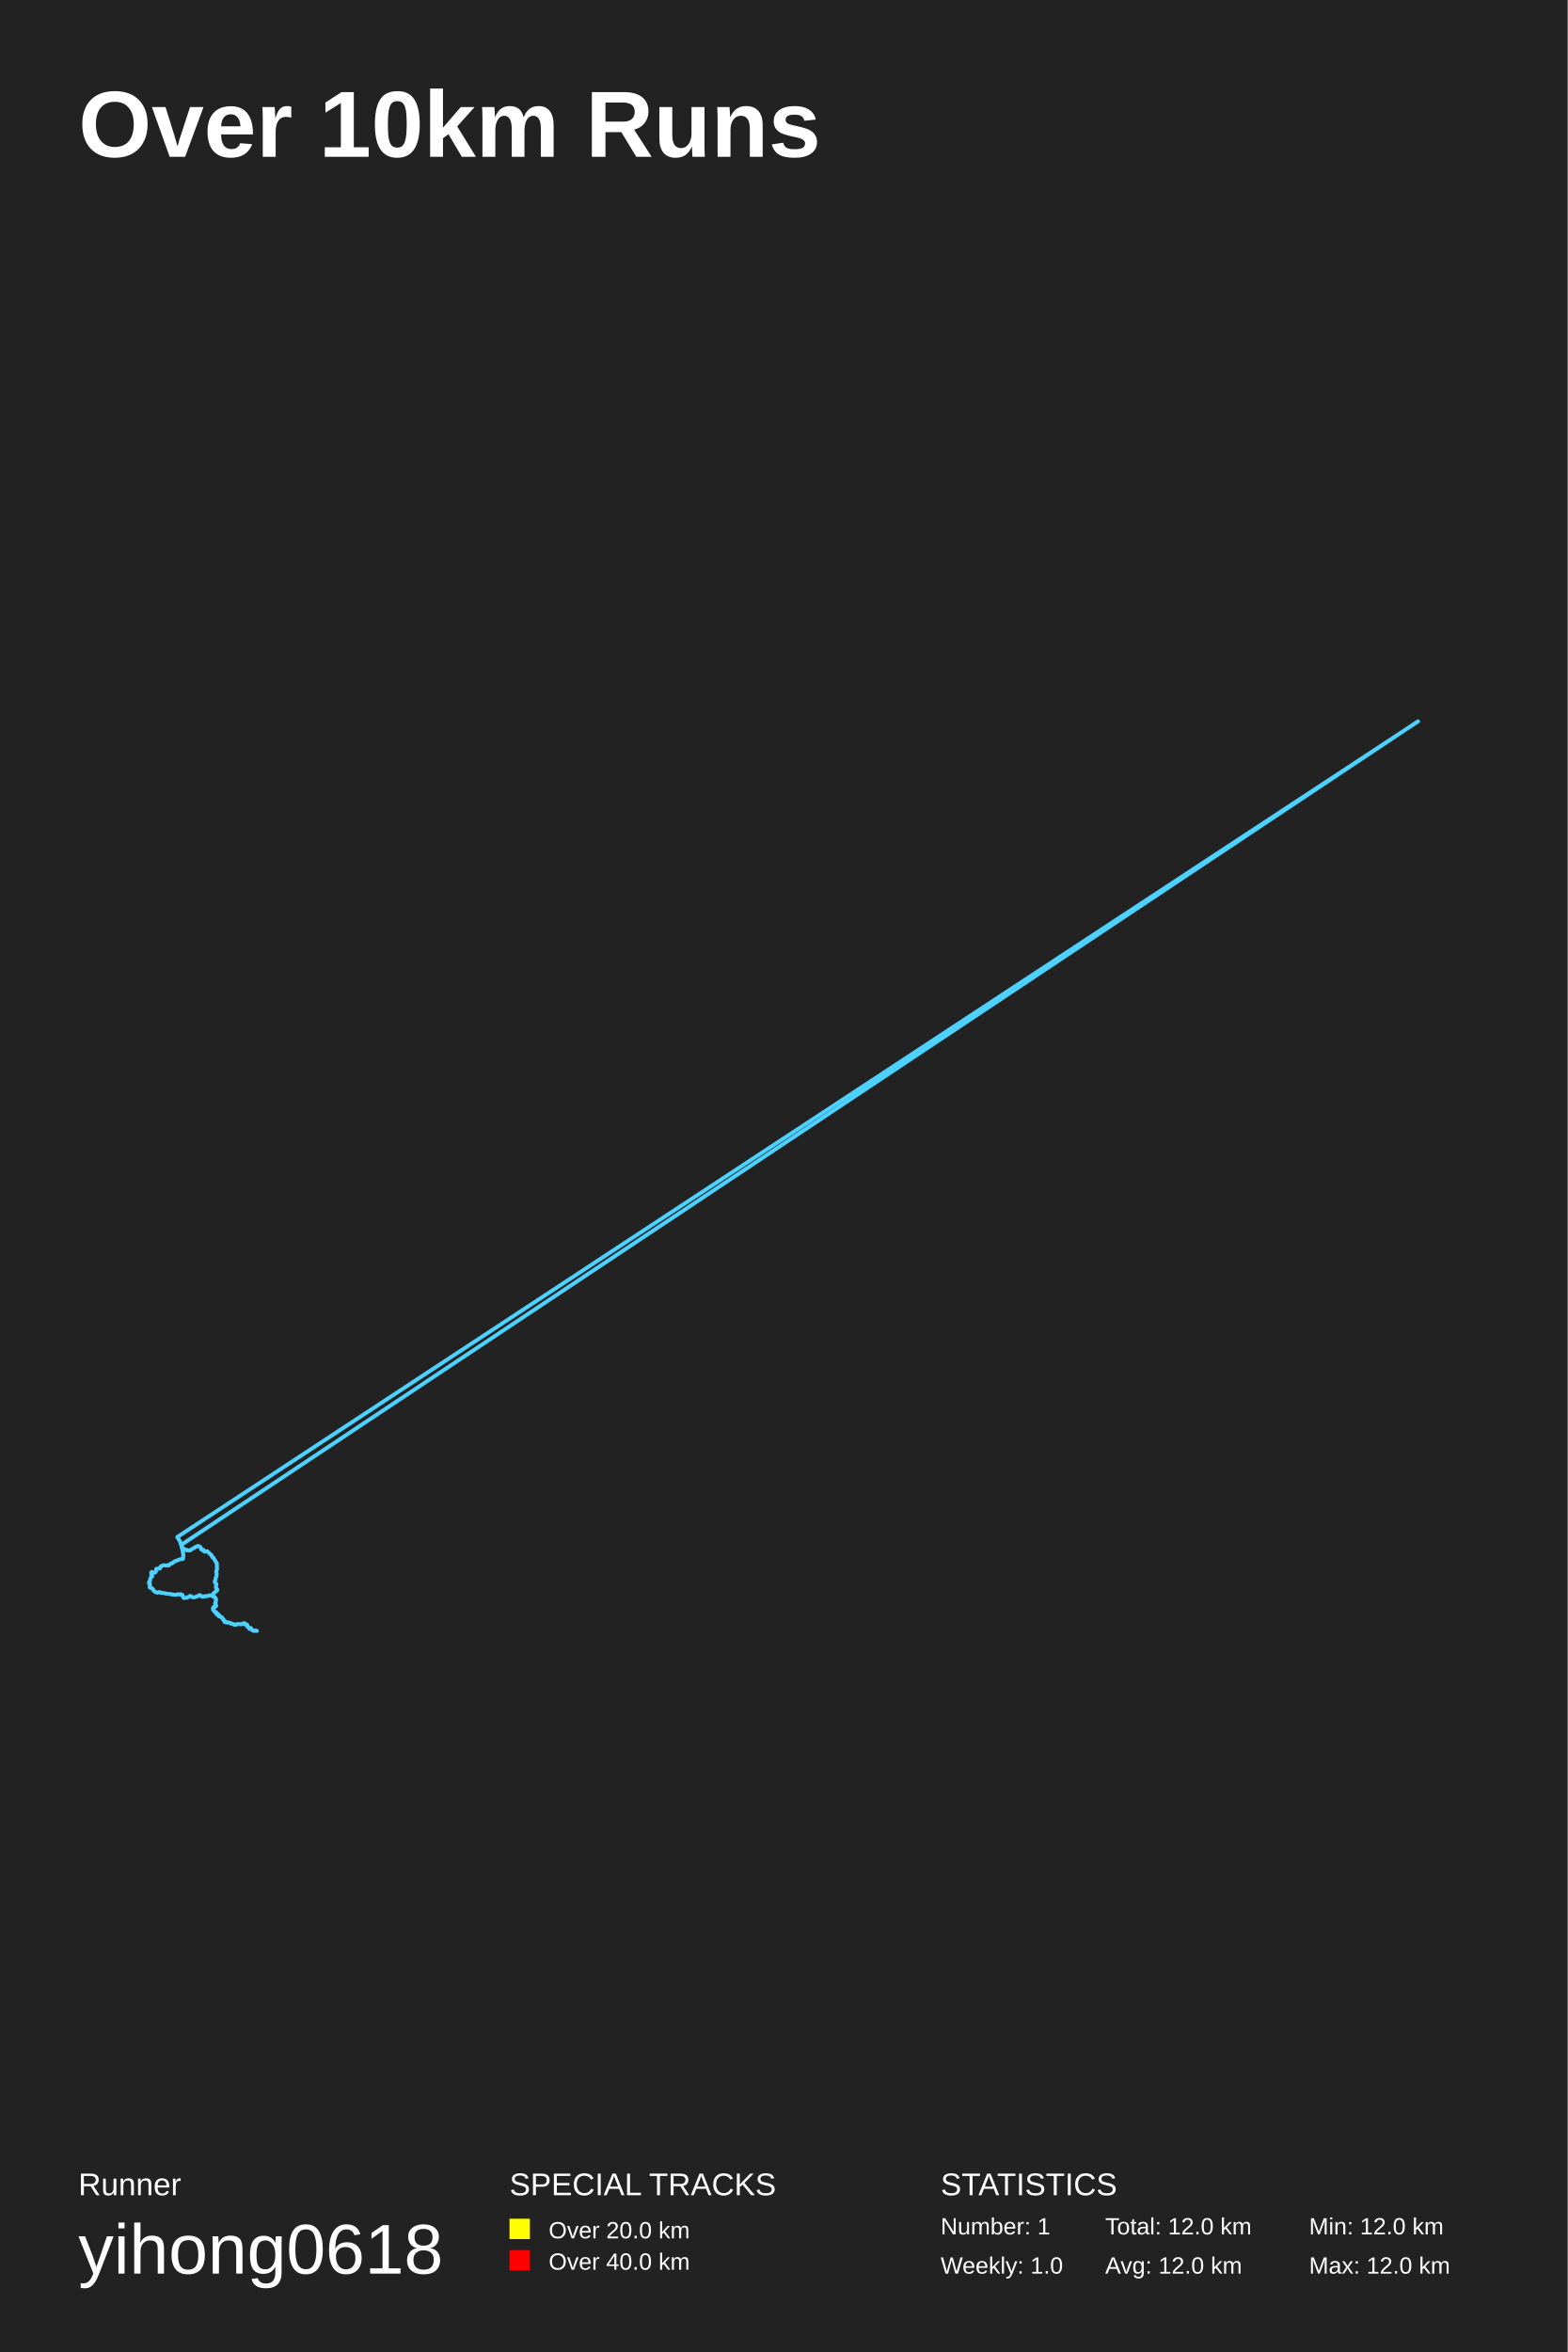
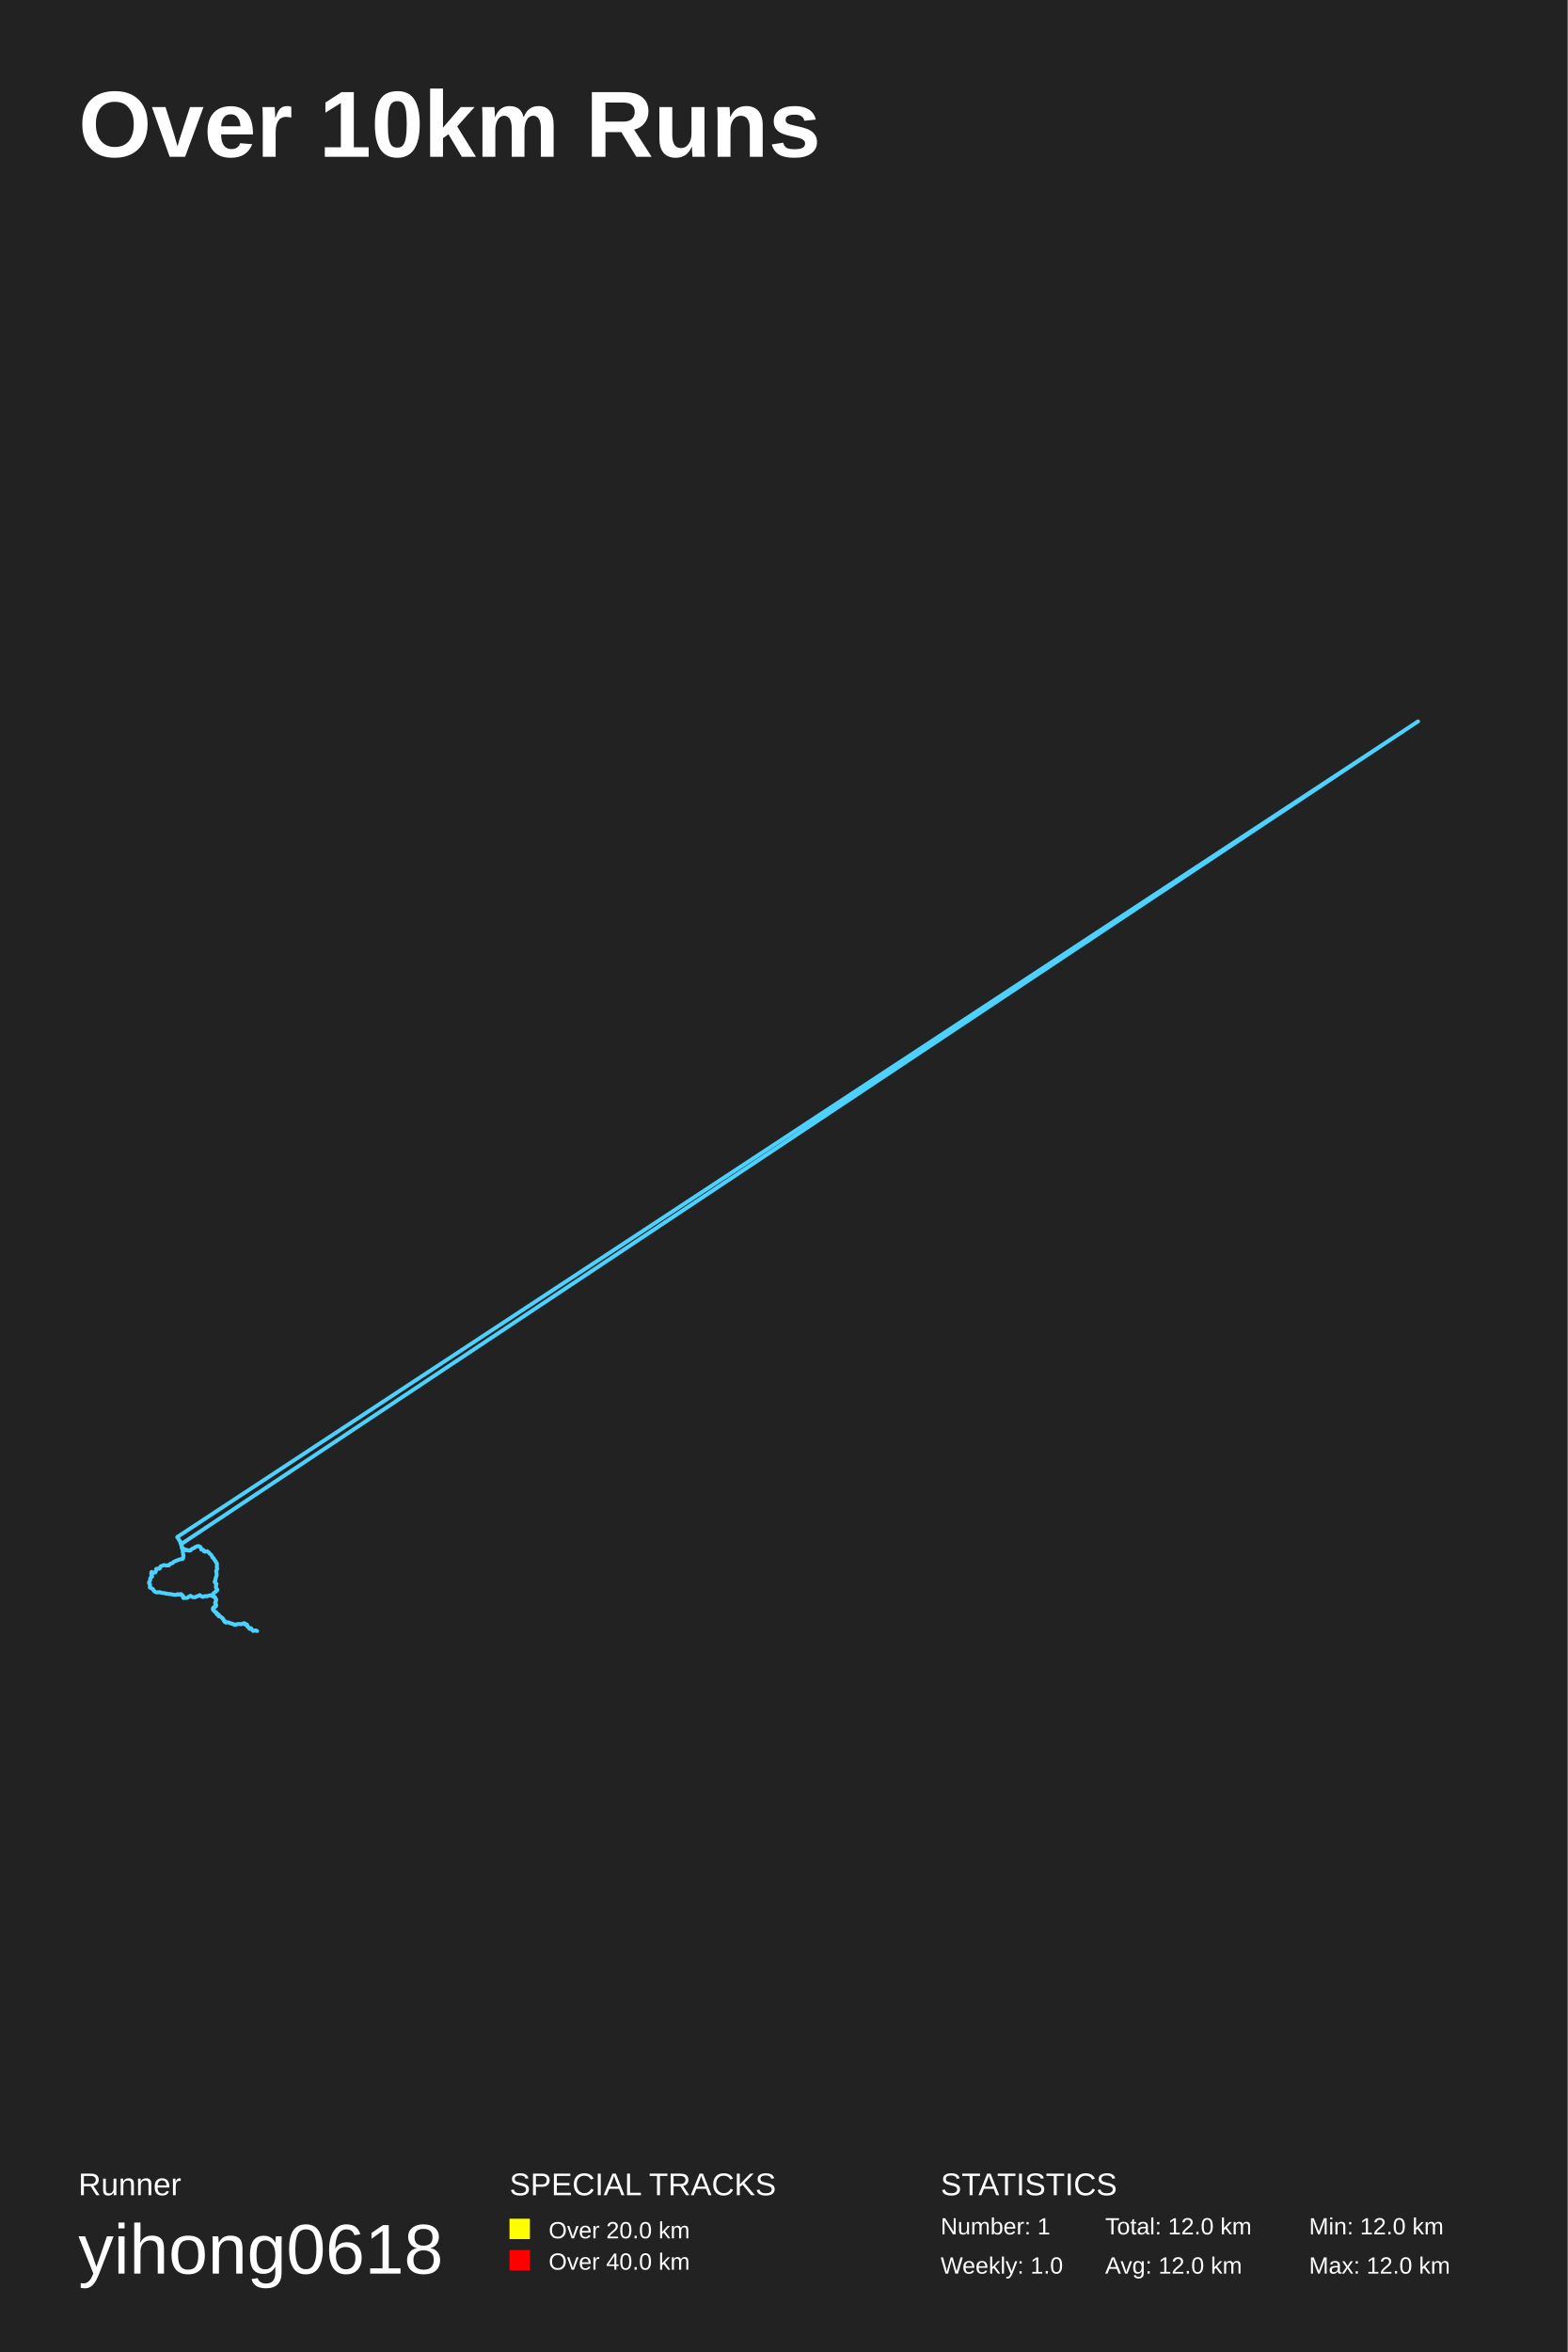
<svg xmlns="http://www.w3.org/2000/svg" baseProfile="full" height="300mm" version="1.1" viewBox="0,0,200,300" width="200mm">
  <defs />
  <rect fill="#222222" height="300" width="200" x="0" y="0" />
  <text fill="#FFFFFF" style="font-size:12px; font-family:Arial; font-weight:bold;" x="10" y="20">Over 10km Runs</text>
  <text fill="#FFFFFF" style="font-size:4px; font-family:Arial" x="10" y="280">Runner</text>
  <text fill="#FFFFFF" style="font-size:9px; font-family:Arial" x="10" y="290">yihong0618</text>
  <text fill="#FFFFFF" style="font-size:4px; font-family:Arial" x="65" y="280">SPECIAL TRACKS</text>
  <rect fill="yellow" height="2.6" width="2.6" x="65" y="283" />
  <text fill="#FFFFFF" style="font-size:3px; font-family:Arial" x="70" y="285.5">Over 20.0 km</text>
  <rect fill="red" height="2.6" width="2.6" x="65" y="287" />
  <text fill="#FFFFFF" style="font-size:3px; font-family:Arial" x="70" y="289.5">Over 40.0 km</text>
  <text fill="#FFFFFF" style="font-size:4px; font-family:Arial" x="120" y="280">STATISTICS</text>
  <text fill="#FFFFFF" style="font-size:3px; font-family:Arial" x="120" y="285">Number: 1</text>
  <text fill="#FFFFFF" style="font-size:3px; font-family:Arial" x="120" y="290">Weekly: 1.0</text>
  <text fill="#FFFFFF" style="font-size:3px; font-family:Arial" x="141" y="285">Total: 12.0 km</text>
  <text fill="#FFFFFF" style="font-size:3px; font-family:Arial" x="141" y="290">Avg: 12.0 km</text>
  <text fill="#FFFFFF" style="font-size:3px; font-family:Arial" x="167" y="285">Min: 12.0 km</text>
  <text fill="#FFFFFF" style="font-size:3px; font-family:Arial" x="167" y="290">Max: 12.0 km</text>
-   <polyline fill="none" opacity="1" points="31.718,207.562 31.585,207.509 31.505,207.388 31.514,207.304 31.429,207.219 31.324,207.225 31.243,207.172 31.139,207.067 31.034,207.093 30.911,207.125 30.802,207.177 30.692,207.172 30.592,207.146 30.45,207.156 30.312,207.172 30.151,207.167 30.022,207.256 29.885,207.23 29.714,207.146 29.604,207.104 29.433,207.088 29.314,207.009 29.167,206.956 29.01,206.93 28.877,206.961 28.649,206.872 28.602,206.756 28.54,206.661 28.421,206.529 28.374,206.414 28.26,206.287 28.203,206.245 28.084,206.198 27.937,206.171 27.832,206.055 27.87,205.924 27.732,205.939 27.595,205.871 27.618,205.681 27.504,205.639 27.381,205.581 27.305,205.455 27.195,205.355 27.153,205.192 27.224,204.997 27.395,204.97 27.547,204.849 27.542,204.702 27.443,204.596 27.462,204.449 27.533,204.296 27.542,204.138 27.552,203.991 27.485,203.859 27.4,203.717 27.234,203.622 27.229,203.648 27.248,203.643 27.214,203.653 27.229,203.653 27.219,203.653 27.214,203.659 27.214,203.653 27.143,203.585 27.134,203.432 27.167,203.337 27.243,203.227 27.338,203.158 27.419,203.079 27.552,202.99 27.671,202.874 27.728,202.784 27.685,202.674 27.58,202.595 27.538,202.431 27.566,202.321 27.571,202.21 27.614,202.052 27.514,201.952 27.476,201.889 27.39,201.789 27.433,201.599 27.504,201.499 27.504,201.341 27.552,201.178 27.623,201.046 27.637,200.899 27.642,200.772 27.628,200.646 27.599,200.556 27.59,200.409 27.656,200.23 27.704,200.103 27.671,199.966 27.675,199.813 27.656,199.65 27.675,199.439 27.205,198.66 27.119,198.66 27.067,198.586 27.015,198.486 27.001,198.449 26.982,198.359 26.92,198.307 26.849,198.244 26.763,198.196 26.725,198.128 26.649,198.054 26.526,197.943 26.44,197.864 26.383,197.848 26.25,197.885 26.16,197.912 26.022,197.885 25.989,197.769 25.946,197.685 25.832,197.659 25.713,197.669 25.699,197.627 25.732,197.617 25.732,197.606 25.699,197.633 25.67,197.633 25.689,197.633 25.685,197.638 25.699,197.622 25.699,197.611 25.623,197.501 25.609,197.427 25.566,197.327 25.537,197.306 25.457,197.264 25.395,197.211 25.305,197.211 25.267,197.201 25.257,197.19 25.148,197.232 25.086,197.285 25.015,197.274 24.958,197.322 24.858,197.364 24.815,197.432 24.753,197.443 24.677,197.49 24.606,197.517 24.502,197.575 24.392,197.643 24.312,197.738 24.198,197.769 24.131,197.759 24.008,197.759 23.941,197.754 23.965,197.733 23.965,197.754 23.946,197.759 23.889,197.717 23.822,197.68 23.756,197.722 23.67,197.659 23.58,197.69 23.49,197.617 23.428,197.532 23.357,197.49 23.347,197.485 23.304,197.417 23.238,197.369 23.195,197.385 23.195,197.369 23.167,197.316 23.195,197.222 23.195,197.143 23.119,197.074 23.091,197.016 23.053,196.948 23.029,196.842 23.005,196.737 22.943,196.568 22.886,196.474 22.815,196.41 22.81,196.331 22.734,196.226 22.673,196.142 22.663,196.094 22.625,196.1 22.649,196.105 22.639,196.1 22.644,196.094 22.644,196.089 22.682,196.063 22.692,196.026 22.663,196.052 22.635,196.036 22.62,196.042 22.63,196.052 22.63,196.047 22.63,196.042 22.639,196.026 22.639,196.036 180.91,92.017 180.815,92.075 180.815,92.075 180.815,92.075 180.819,92.07 180.629,92.191 23.129,197.048 23.195,197.153 23.171,197.285 23.181,197.422 23.233,197.522 23.29,197.638 23.295,197.796 23.314,197.949 23.361,198.133 23.376,198.296 23.385,198.433 23.371,198.618 23.38,198.728 23.323,198.849 23.114,198.855 22.958,198.902 22.815,198.944 22.658,199.023 22.52,199.065 22.387,199.108 22.273,199.171 22.155,199.234 22.098,199.292 22.05,199.334 22.05,199.334 21.993,199.387 21.912,199.413 21.789,199.424 21.694,199.503 21.618,199.55 21.57,199.655 21.452,199.671 21.361,199.65 21.228,199.676 21.114,199.687 21.014,199.65 20.9,199.634 20.805,199.671 20.744,199.692 20.639,199.74 20.53,199.771 20.463,199.845 20.421,199.956 20.43,200.035 20.368,200.05 20.326,200.087 20.245,200.098 20.131,200.082 20.031,200.087 19.917,200.124 19.931,200.172 19.926,200.261 19.907,200.314 19.903,200.366 19.884,200.419 19.855,200.519 19.741,200.593 19.646,200.598 19.575,200.625 19.47,200.688 19.428,200.635 19.371,200.609 19.342,200.588 19.328,200.556 19.371,200.498 19.38,200.498 19.333,200.551 19.285,200.614 19.314,200.777 19.342,200.946 19.428,201.083 19.295,201.141 19.185,201.299 19.157,201.489 19.128,201.641 19.014,201.799 19.024,202.01 19.143,202.057 19.128,202.157 19.124,202.289 19.1,202.468 19.204,202.542 19.371,202.589 19.518,202.695 19.58,202.858 19.727,203 19.941,203.106 20.116,203.148 20.311,203.053 20.487,203.148 20.696,203.179 20.905,203.2 21.01,203.216 21.157,203.264 21.309,203.274 21.466,203.295 21.632,203.327 21.794,203.322 21.95,203.374 22.098,203.395 22.264,203.411 22.459,203.422 22.63,203.353 22.758,203.343 22.92,203.401 23.057,203.337 23.143,203.369 23.3,203.469 23.323,203.653 23.404,203.769 23.456,203.833 23.68,203.801 23.894,203.785 24.079,203.664 24.236,203.553 24.426,203.632 24.582,203.732 24.839,203.732 24.967,203.685 25.143,203.617 25.314,203.564 25.471,203.448 25.609,203.532 25.746,203.648 25.898,203.669 26.022,203.638 26.174,203.58 26.364,203.601 26.521,203.559 26.673,203.511 26.782,203.485 26.963,203.522 27.129,203.58 27.219,203.606 27.381,203.675 27.481,203.822 27.566,203.975 27.552,204.159 27.519,204.322 27.495,204.512 27.538,204.675 27.59,204.828 27.457,204.949 27.291,205.018 27.219,205.17 27.262,205.35 27.362,205.523 27.533,205.623 27.656,205.745 27.671,205.897 27.875,205.908 27.918,206.071 28.098,206.182 28.283,206.282 28.407,206.408 28.497,206.582 28.635,206.708 28.74,206.882 28.944,206.93 29.129,206.94 29.3,206.998 29.519,207.067 29.666,207.13 29.842,207.183 30.003,207.262 30.193,207.183 30.35,207.156 30.545,207.151 30.725,207.161 30.868,207.13 31.015,207.082 31.163,207.03 31.291,207.13 31.429,207.183 31.547,207.262 31.576,207.409 31.661,207.551 31.78,207.662 31.847,207.783 31.899,207.762 31.966,207.704 31.994,207.651 32.07,207.762 32.165,207.883 32.27,207.999 32.398,208.015 32.54,207.988 32.517,207.973 32.569,207.978 32.588,208.015 32.574,207.999 32.635,207.957 32.635,207.962 32.65,207.978 32.773,208.025" stroke="#4DD2FF" stroke-dasharray="none" stroke-linecap="round" stroke-linejoin="round" stroke-width="0.5" />
+   <polyline fill="none" opacity="1" points="31.695,207.53 31.595,207.477 31.505,207.372 31.5,207.272 31.414,207.219 31.305,207.225 31.234,207.14 31.115,207.061 31.011,207.109 30.892,207.135 30.773,207.177 30.668,207.161 30.559,207.146 30.421,207.151 30.274,207.172 30.117,207.188 29.984,207.251 29.861,207.193 29.685,207.14 29.581,207.088 29.414,207.067 29.276,206.998 29.139,206.935 28.987,206.93 28.844,206.967 28.654,206.877 28.569,206.708 28.526,206.645 28.426,206.487 28.345,206.403 28.25,206.271 28.174,206.234 28.065,206.176 27.899,206.155 27.846,206.029 27.846,205.908 27.694,205.945 27.604,205.818 27.604,205.65 27.481,205.623 27.352,205.55 27.286,205.429 27.167,205.323 27.153,205.155 27.272,204.997 27.438,204.965 27.566,204.802 27.519,204.691 27.462,204.559 27.443,204.407 27.533,204.264 27.566,204.101 27.523,203.975 27.485,203.811 27.376,203.696 27.219,203.638 27.219,203.648 27.243,203.648 27.214,203.653 27.229,203.648 27.219,203.653 27.214,203.664 27.214,203.659 27.129,203.543 27.138,203.411 27.181,203.295 27.262,203.211 27.338,203.148 27.457,203.063 27.571,202.969 27.69,202.858 27.728,202.758 27.656,202.663 27.571,202.558 27.538,202.4 27.566,202.289 27.571,202.173 27.618,202.026 27.49,201.942 27.462,201.873 27.381,201.768 27.457,201.578 27.509,201.457 27.504,201.299 27.58,201.136 27.618,201.009 27.642,200.877 27.628,200.746 27.633,200.625 27.595,200.525 27.585,200.361 27.68,200.219 27.699,200.077 27.661,199.935 27.671,199.782 27.666,199.608 27.671,199.424 27.181,198.665 27.096,198.649 27.062,198.554 27.029,198.481 27.005,198.438 26.967,198.344 26.906,198.296 26.83,198.233 26.758,198.175 26.706,198.101 26.63,198.022 26.511,197.917 26.426,197.864 26.34,197.875 26.226,197.896 26.127,197.917 26.017,197.859 25.974,197.748 25.922,197.675 25.803,197.659 25.704,197.654 25.708,197.617 25.737,197.617 25.723,197.606 25.689,197.638 25.67,197.633 25.68,197.648 25.675,197.638 25.694,197.611 25.694,197.596 25.623,197.469 25.609,197.395 25.566,197.322 25.523,197.301 25.447,197.253 25.376,197.227 25.295,197.201 25.257,197.211 25.233,197.206 25.134,197.248 25.072,197.29 24.986,197.29 24.944,197.332 24.844,197.38 24.782,197.443 24.734,197.453 24.658,197.485 24.582,197.527 24.478,197.569 24.373,197.664 24.288,197.769 24.169,197.775 24.098,197.775 23.989,197.759 23.951,197.754 23.965,197.733 23.984,197.743 23.941,197.769 23.879,197.701 23.799,197.68 23.723,197.738 23.67,197.654 23.561,197.701 23.48,197.59 23.414,197.522 23.357,197.49 23.342,197.485 23.285,197.406 23.209,197.374 23.2,197.38 23.19,197.364 23.176,197.29 23.205,197.206 23.167,197.137 23.114,197.058 23.091,196.985 23.053,196.921 23.015,196.811 23.01,196.626 22.92,196.553 22.882,196.452 22.81,196.4 22.791,196.305 22.72,196.205 22.682,196.115 22.663,196.1 22.625,196.105 22.649,196.105 22.63,196.1 22.639,196.094 22.644,196.094 22.687,196.036 22.692,196.021 22.63,196.026 22.63,196.042 22.62,196.042 22.63,196.052 22.625,196.042 22.63,196.036 22.635,196.031 22.639,196.031 180.91,92.017 180.815,92.075 180.815,92.075 180.815,92.075 180.724,92.133 23.086,196.974 23.129,197.106 23.186,197.19 23.167,197.316 23.195,197.453 23.257,197.543 23.304,197.664 23.3,197.833 23.328,198.007 23.361,198.186 23.38,198.317 23.395,198.491 23.366,198.66 23.371,198.755 23.266,198.86 23.057,198.876 22.929,198.907 22.787,198.955 22.62,199.028 22.482,199.071 22.373,199.118 22.264,199.176 22.126,199.244 22.079,199.313 22.05,199.334 22.031,199.339 21.979,199.397 21.884,199.418 21.756,199.445 21.665,199.513 21.613,199.566 21.547,199.671 21.428,199.666 21.337,199.65 21.209,199.682 21.086,199.682 20.986,199.629 20.877,199.64 20.805,199.671 20.725,199.708 20.611,199.75 20.501,199.782 20.449,199.866 20.43,199.971 20.402,200.04 20.359,200.072 20.321,200.087 20.226,200.103 20.116,200.077 19.998,200.098 19.912,200.135 19.931,200.177 19.926,200.287 19.903,200.33 19.888,200.377 19.869,200.446 19.831,200.546 19.722,200.582 19.622,200.609 19.537,200.635 19.451,200.667 19.418,200.63 19.366,200.619 19.342,200.577 19.309,200.556 19.356,200.493 19.38,200.509 19.318,200.54 19.304,200.651 19.299,200.814 19.375,200.978 19.404,201.109 19.257,201.167 19.162,201.325 19.176,201.52 19.095,201.673 19.01,201.847 19.057,202.021 19.147,202.089 19.143,202.194 19.119,202.316 19.124,202.489 19.242,202.563 19.399,202.616 19.551,202.737 19.608,202.895 19.793,203.032 19.988,203.116 20.14,203.111 20.349,203.069 20.535,203.143 20.739,203.185 20.957,203.206 21.052,203.211 21.195,203.274 21.352,203.279 21.485,203.306 21.651,203.327 21.827,203.327 21.974,203.374 22.131,203.406 22.297,203.416 22.516,203.422 22.663,203.332 22.787,203.369 22.953,203.411 23.072,203.311 23.162,203.401 23.328,203.511 23.323,203.711 23.418,203.843 23.504,203.796 23.732,203.827 23.941,203.79 24.112,203.643 24.297,203.543 24.464,203.659 24.635,203.727 24.872,203.732 25.005,203.675 25.162,203.596 25.357,203.553 25.49,203.459 25.632,203.559 25.784,203.664 25.927,203.68 26.046,203.617 26.222,203.569 26.402,203.611 26.564,203.553 26.692,203.506 26.815,203.48 26.996,203.548 27.162,203.58 27.267,203.622 27.409,203.701 27.481,203.869 27.58,204.012 27.566,204.196 27.504,204.365 27.476,204.554 27.585,204.696 27.557,204.865 27.414,204.976 27.262,205.049 27.205,205.213 27.295,205.392 27.381,205.555 27.58,205.634 27.652,205.781 27.709,205.908 27.889,205.934 27.96,206.097 28.146,206.213 28.302,206.324 28.445,206.445 28.516,206.608 28.649,206.735 28.787,206.903 28.982,206.935 29.186,206.961 29.352,207.035 29.552,207.082 29.699,207.13 29.88,207.23 30.051,207.251 30.208,207.183 30.402,207.151 30.597,207.151 30.749,207.161 30.901,207.119 31.053,207.056 31.196,207.051 31.319,207.156 31.476,207.193 31.552,207.293 31.581,207.441 31.69,207.583 31.799,207.688 31.861,207.772 31.942,207.757 31.966,207.672 32.018,207.678 32.094,207.788 32.189,207.909 32.284,208.025 32.445,208.009 32.526,207.983 32.517,207.973 32.588,207.962 32.574,207.973 32.597,207.983 32.635,207.957 32.631,207.957 32.678,207.994 32.797,208.041" stroke="#4DD2FF" stroke-dasharray="none" stroke-linecap="round" stroke-linejoin="round" stroke-width="0.5" />
</svg>
